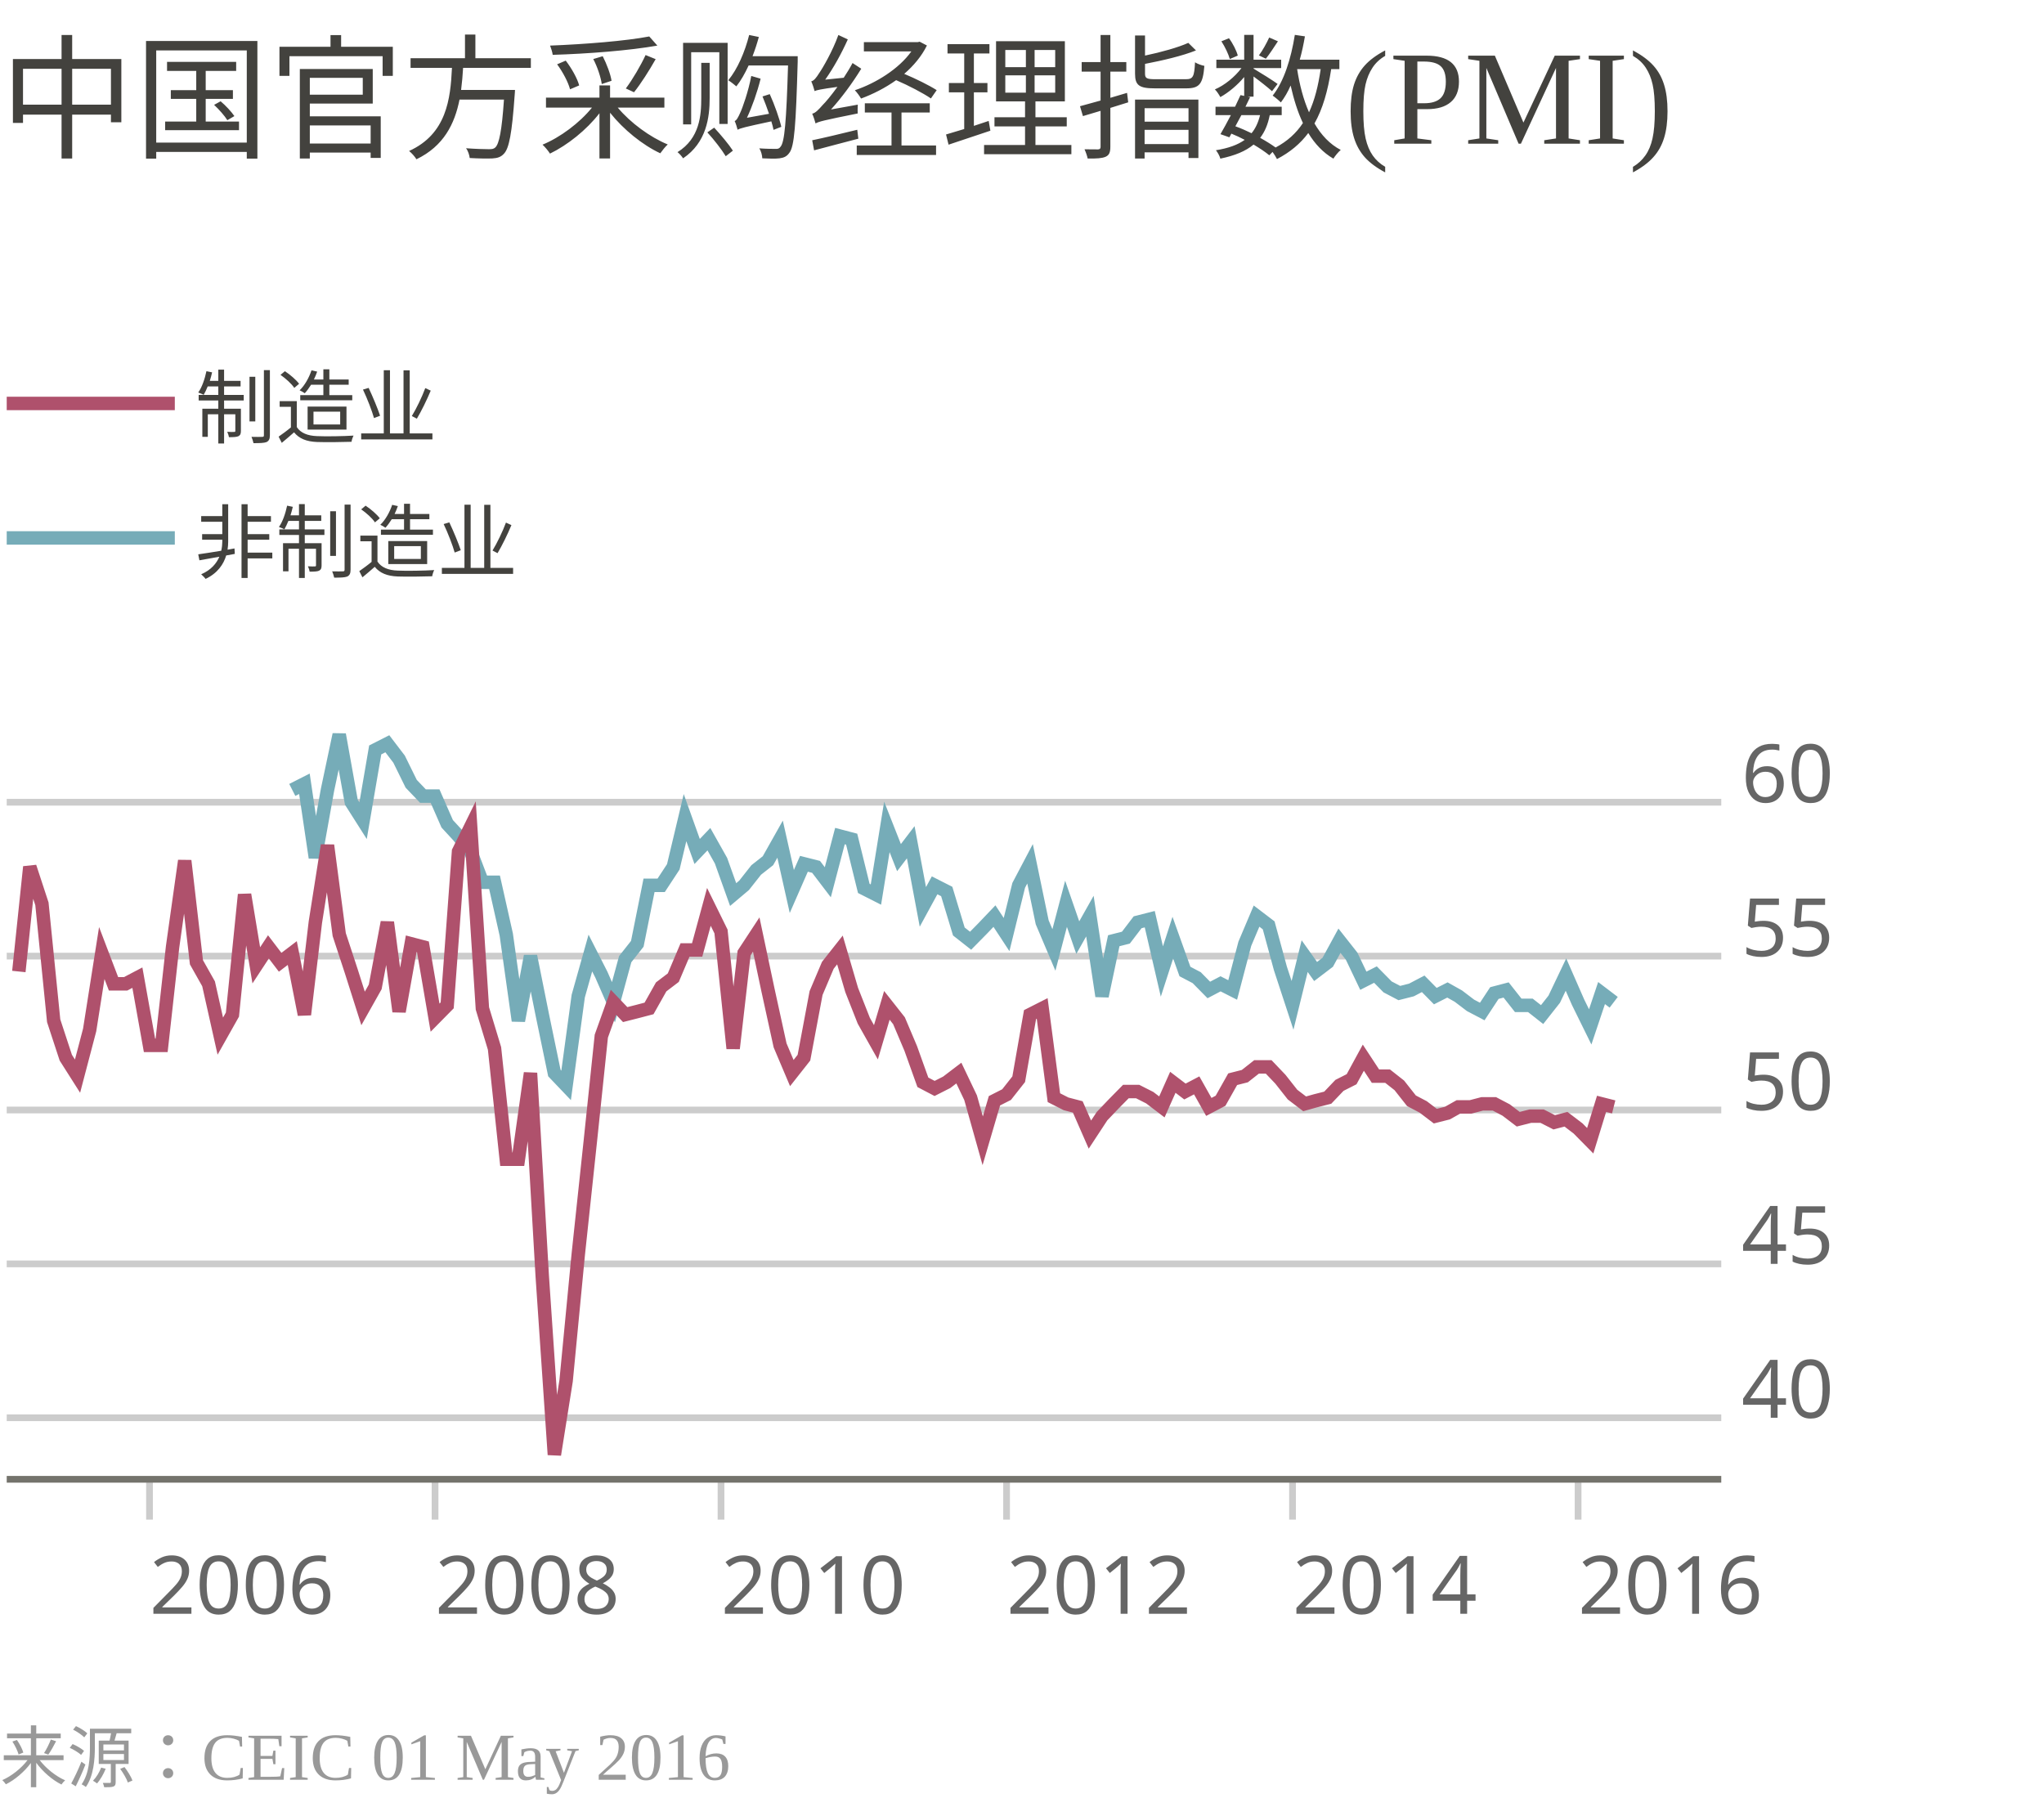
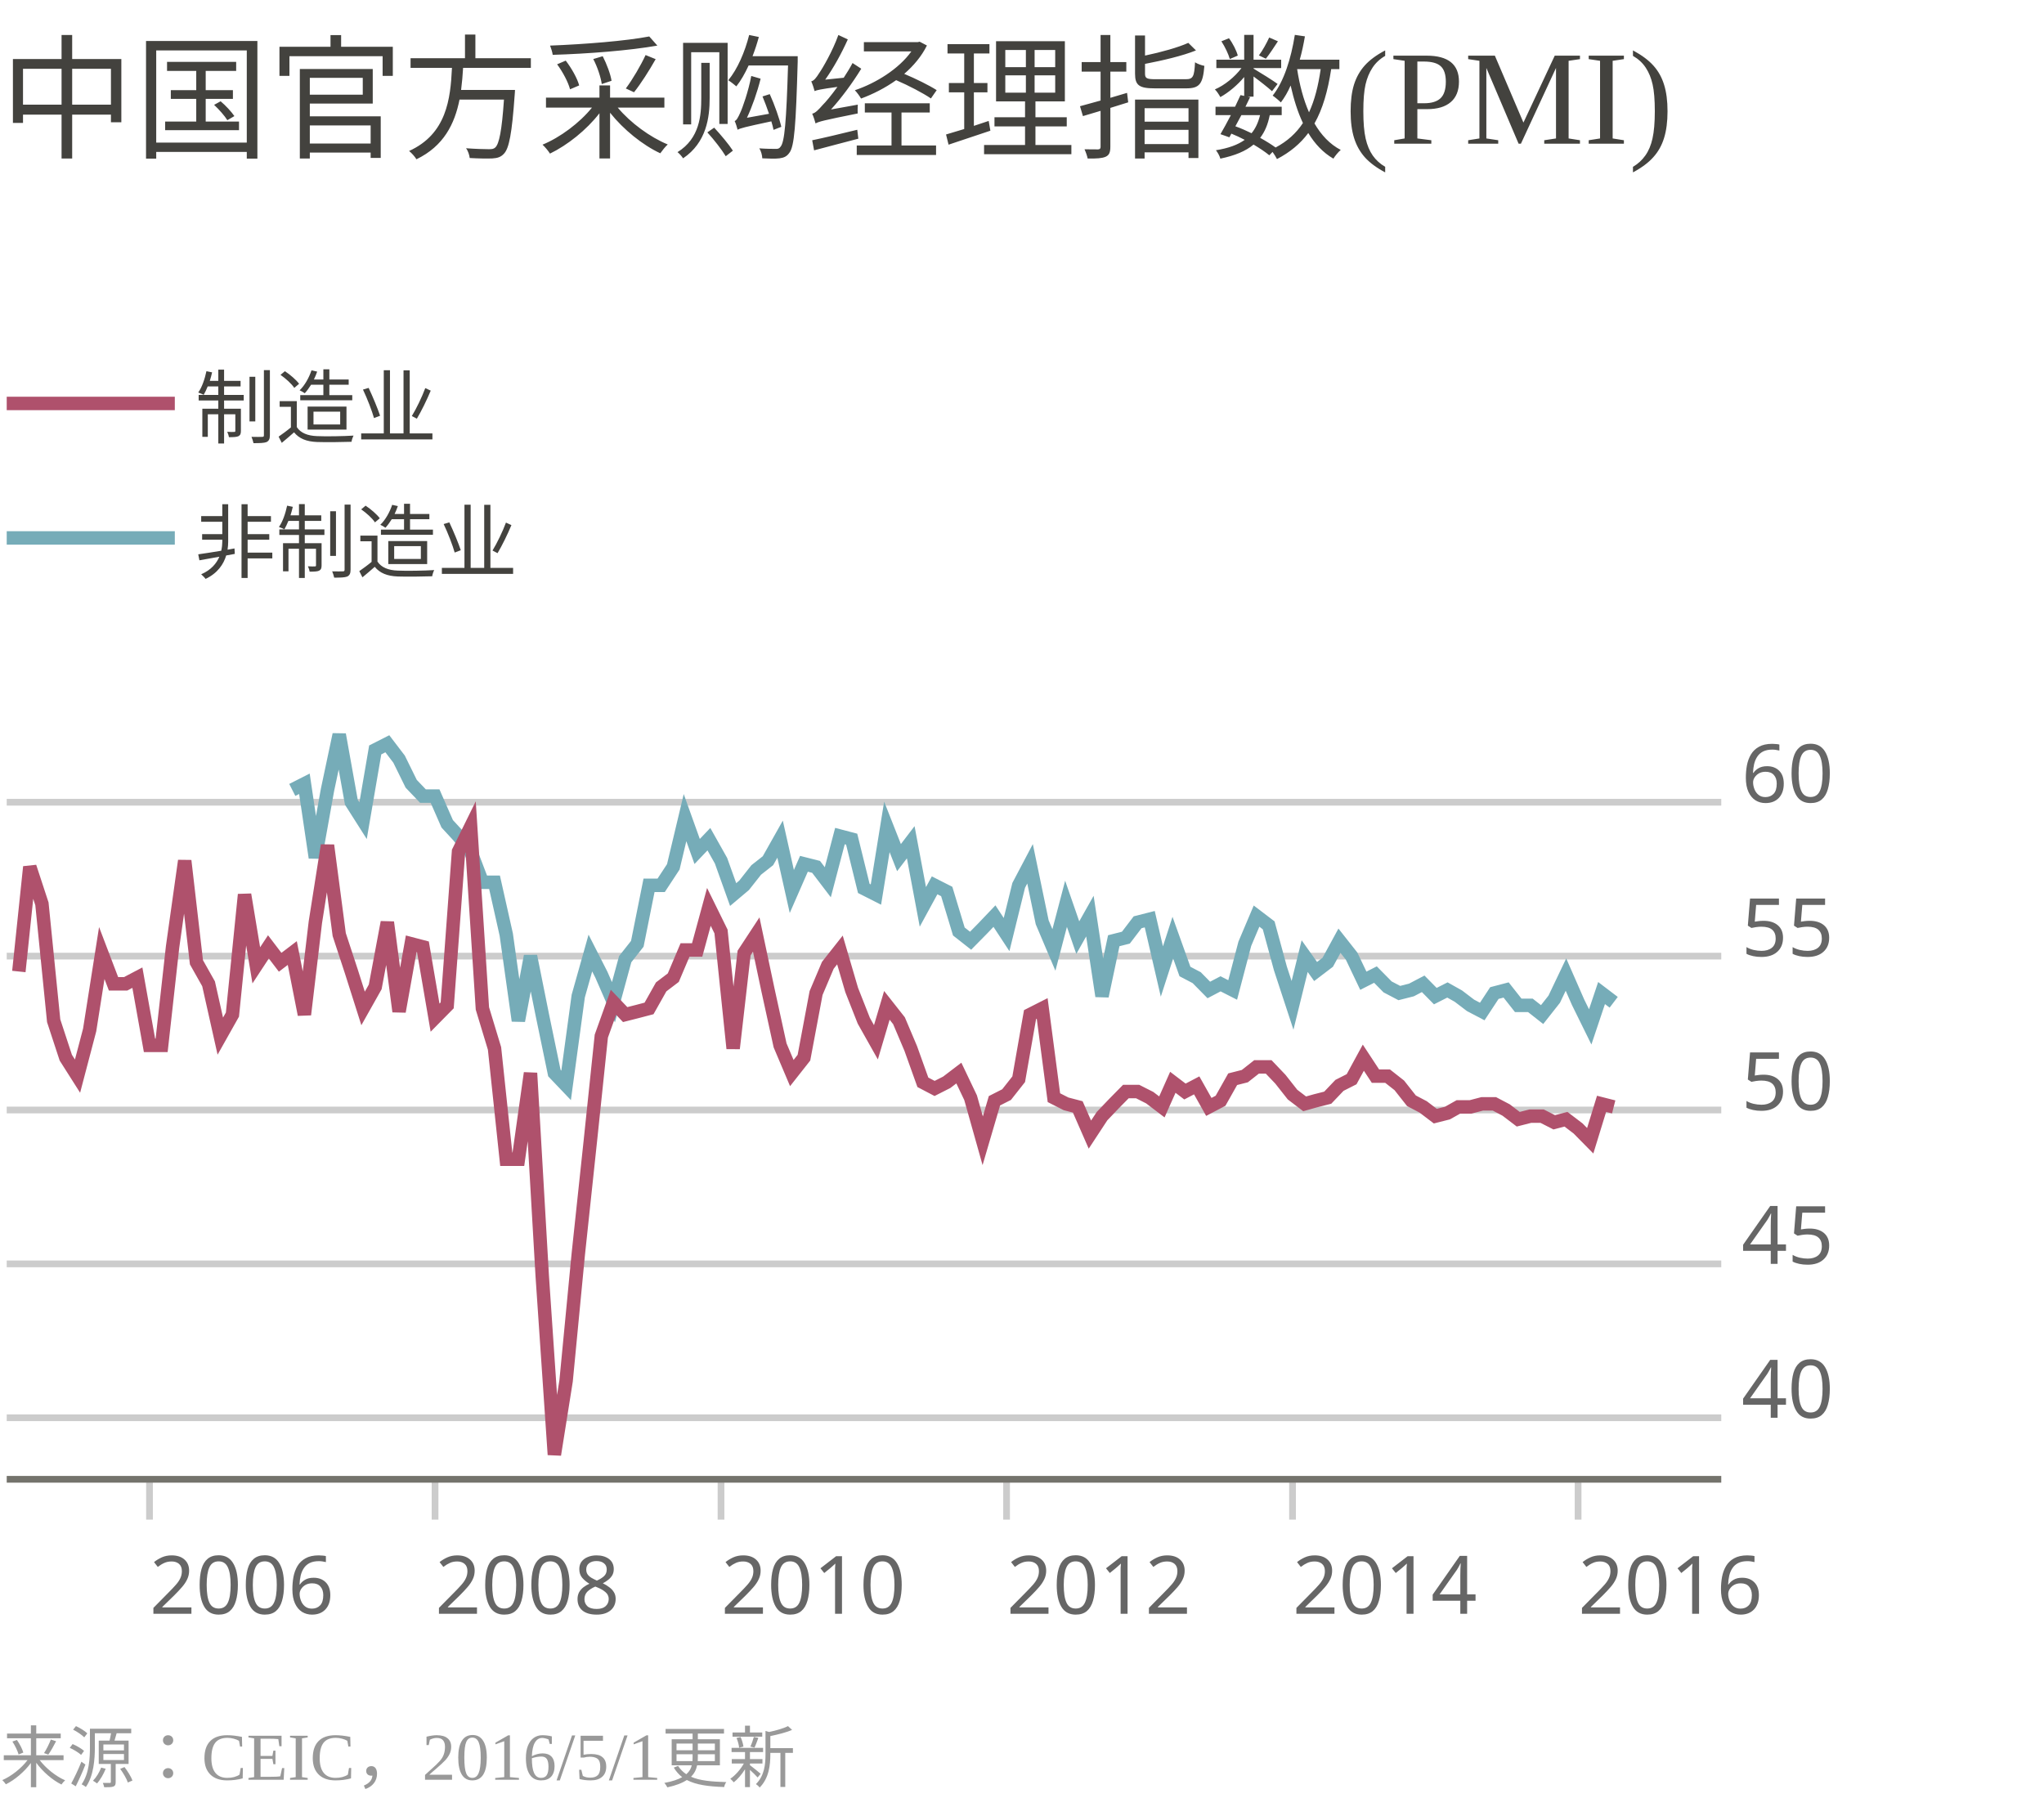
<svg xmlns="http://www.w3.org/2000/svg" viewBox="0 0 304 270">
  <text class="chart-title" fill="#43423e" font-size="20" y="22">中国官方采购经理指数(PMI)</text>
  <text class="chart-subtitle" fill="#43423e" font-size="15" y="42" />
-   <text class="chart-source" font-size="10" fill-opacity="0.4" y="265">来源：CEIC 01 May 2016</text>
+   <text class="chart-source" font-size="10" fill-opacity="0.4" y="265">来源：CEIC，2016/5/1更新</text>
  <g transform="translate(1,100)">
    <g transform="translate(0,120)" class="x axis">
      <g class="tick" style="" transform="translate(21.23546,0)">
        <line y2="6" x2="0" fill="none" stroke="#000" stroke-opacity="0.2" />
        <text dy="0" style="" y="20" x="0" font-family="MetricWeb,sans-serif" fill-opacity="0.6" font-size="12" text-anchor="start">2006</text>
      </g>
      <g class="tick" style="" transform="translate(63.70637,0)">
        <line y2="6" x2="0" fill="none" stroke="#000" stroke-opacity="0.2" />
        <text dy="0" style="" y="20" x="0" font-family="MetricWeb,sans-serif" fill-opacity="0.6" font-size="12" text-anchor="start">2008</text>
      </g>
      <g class="tick" style="" transform="translate(106.2355,0)">
        <line y2="6" x2="0" fill="none" stroke="#000" stroke-opacity="0.2" />
        <text dy="0" style="" y="20" x="0" font-family="MetricWeb,sans-serif" fill-opacity="0.6" font-size="12" text-anchor="start">2010</text>
      </g>
      <g class="tick" style="" transform="translate(148.7064,0)">
        <line y2="6" x2="0" fill="none" stroke="#000" stroke-opacity="0.2" />
        <text dy="0" style="" y="20" x="0" font-family="MetricWeb,sans-serif" fill-opacity="0.6" font-size="12" text-anchor="start">2012</text>
      </g>
      <g class="tick" style="" transform="translate(191.2355,0)">
        <line y2="6" x2="0" fill="none" stroke="#000" stroke-opacity="0.2" />
        <text dy="0" style="" y="20" x="0" font-family="MetricWeb,sans-serif" fill-opacity="0.6" font-size="12" text-anchor="start">2014</text>
      </g>
      <g class="tick" style="" transform="translate(233.7064,0)">
        <line y2="6" x2="0" fill="none" stroke="#000" stroke-opacity="0.2" />
        <text dy="0" style="" y="20" x="0" font-family="MetricWeb,sans-serif" fill-opacity="0.6" font-size="12" text-anchor="start">2016</text>
      </g>
      <path class="domain" d="M0,0V0H255V0" fill="none" stroke="#74736c" />
    </g>
    <g transform="translate(255,0)" class="y axis">
      <g class="tick" style="" transform="translate(0,110.8462)">
        <line x2="-255" y2="0" fill="none" stroke="#000" stroke-opacity="0.2" />
        <text dy="0" style="text-anchor: start;" x="3" y="0" font-family="MetricWeb,sans-serif" fill-opacity="0.6" font-size="12">40</text>
      </g>
      <g class="tick" style="" transform="translate(0,87.96154)">
        <line x2="-255" y2="0" fill="none" stroke="#000" stroke-opacity="0.2" />
        <text dy="0" style="text-anchor: start;" x="3" y="0" font-family="MetricWeb,sans-serif" fill-opacity="0.6" font-size="12">45</text>
      </g>
      <g class="tick" style="" transform="translate(0,65.07692)">
        <line x2="-255" y2="0" fill="none" stroke="#000" stroke-opacity="0.2" />
        <text dy="0" style="text-anchor: start;" x="3" y="0" font-family="MetricWeb,sans-serif" fill-opacity="0.6" font-size="12">50</text>
      </g>
      <g class="tick" style="" transform="translate(0,42.19231)">
        <line x2="-255" y2="0" fill="none" stroke="#000" stroke-opacity="0.2" />
        <text dy="0" style="text-anchor: start;" x="3" y="0" font-family="MetricWeb,sans-serif" fill-opacity="0.6" font-size="12">55</text>
      </g>
      <g class="tick" style="" transform="translate(0,19.30769)">
        <line x2="-255" y2="0" fill="none" stroke="#000" stroke-opacity="0.2" />
        <text dy="0" style="text-anchor: start;" x="3" y="0" font-family="MetricWeb,sans-serif" fill-opacity="0.6" font-size="12">60</text>
      </g>
      <path class="domain" d="M-255,1H0V120H-255" fill="none" stroke="#000" stroke-opacity="0" />
    </g>
    <g class="chart-key" transform="translate(0,-35)">
      <g class="key-element" transform="translate(0,0)">
        <text x="28" font-size="12" fill="#43423e">制造业</text>
        <line x1="0" x2="25" y1="-5" y2="-5" stroke-width="2" fill="none" stroke="#af516c" />
      </g>
      <g class="key-element" transform="translate(0,20)">
        <text x="28" font-size="12" fill="#43423e">非制造业</text>
        <line x1="0" x2="25" y1="-5" y2="-5" stroke-width="2" fill="none" stroke="#76acb8" />
      </g>
    </g>
    <g>
      <path d="M42.471,17.477L44.274,16.562L45.903,27.546L47.707,17.477L49.452,9.238L51.256,19.308L53.001,22.054L54.805,11.527L56.608,10.612L58.354,12.9L60.157,16.562L61.903,18.392L63.706,18.392L65.51,22.512L67.197,24.342L69.001,26.631L70.746,31.208L72.55,31.208L74.295,38.988L76.099,51.804L77.902,42.192L79.648,50.888L81.451,59.585L83.196,61.415L85,48.142L86.804,41.735L88.433,44.938L90.236,49.058L91.982,42.65L93.785,40.362L95.53,31.665L97.334,31.665L99.138,28.919L100.883,21.596L102.687,26.631L104.432,24.8L106.235,28.004L108.039,33.038L109.668,31.665L111.472,29.377L113.217,28.004L115.021,24.8L116.766,32.581L118.569,28.462L120.373,28.919L122.118,31.208L123.922,24.342L125.667,24.8L127.471,32.123L129.274,33.038L130.903,22.969L132.707,27.546L134.452,25.258L136.256,34.869L138.001,31.665L139.805,32.581L141.608,38.531L143.354,39.904L145.157,38.073L146.903,36.242L148.706,38.988L150.51,31.665L152.197,28.462L154.001,37.158L155.746,41.277L157.55,34.412L159.295,39.446L161.099,36.242L162.902,48.142L164.648,39.904L166.451,39.446L168.196,37.158L170,36.7L171.804,44.481L173.433,39.446L175.236,44.481L176.982,45.396L178.785,47.227L180.53,46.312L182.334,47.227L184.138,40.362L185.883,36.242L187.687,37.615L189.432,44.023L191.235,49.515L193.039,42.192L194.668,44.481L196.472,43.108L198.217,39.904L200.021,42.192L201.766,45.854L203.569,44.938L205.373,46.769L207.118,47.685L208.922,47.227L210.667,46.312L212.471,48.142L214.274,47.227L215.903,48.142L217.707,49.515L219.452,50.431L221.256,47.685L223.001,47.227L224.805,49.515L226.608,49.515L228.354,50.888L230.157,48.6L231.903,44.938L233.706,49.058L235.51,52.719L237.197,47.685L239.001,49.058" stroke-width="2" fill="none" stroke="#76acb8" />
      <path d="M1.804,44.481L3.433,28.919L5.236,34.412L6.982,51.804L8.785,57.296L10.53,60.042L12.334,53.177L14.138,41.735L15.883,46.312L17.687,46.312L19.432,45.396L21.235,55.465L23.039,55.465L24.668,40.819L26.472,28.004L28.217,43.108L30.021,46.312L31.766,54.092L33.569,50.888L35.373,33.038L37.118,43.565L38.922,40.819L40.667,43.108L42.471,41.735L44.274,50.888L45.903,37.158L47.707,25.715L49.452,38.988L51.256,44.481L53.001,49.973L54.805,46.769L56.608,37.158L58.354,50.431L60.157,40.362L61.903,40.819L63.706,51.346L65.51,49.515L67.197,26.631L69.001,22.969L70.746,49.973L72.55,55.923L74.295,72.4L76.099,72.4L77.902,59.585L79.648,89.792L81.451,116.338L83.196,105.354L85,86.588L86.804,69.654L88.433,54.092L90.236,49.058L91.982,50.888L93.785,50.431L95.53,49.973L97.334,46.769L99.138,45.396L100.883,41.277L102.687,41.277L104.432,34.869L106.235,38.531L108.039,55.923L109.668,41.735L111.472,38.988L113.217,47.227L115.021,55.465L116.766,59.585L118.569,57.296L120.373,47.685L122.118,43.565L123.922,41.277L125.667,47.227L127.471,51.804L129.274,55.008L130.903,49.515L132.707,51.804L134.452,55.923L136.256,60.958L138.001,61.873L139.805,60.958L141.608,59.585L143.354,63.246L145.157,69.654L146.903,63.704L148.706,62.788L150.51,60.5L152.197,50.888L154.001,49.973L155.746,63.246L157.55,64.162L159.295,64.619L161.099,68.738L162.902,65.992L164.648,64.162L166.451,62.331L168.196,62.331L170,63.246L171.804,64.619L173.433,60.958L175.236,62.331L176.982,61.415L178.785,64.619L180.53,63.704L182.334,60.5L184.138,60.042L185.883,58.669L187.687,58.669L189.432,60.5L191.235,62.788L193.039,64.162L194.668,63.704L196.472,63.246L198.217,61.415L200.021,60.5L201.766,57.296L203.569,60.042L205.373,60.042L207.118,61.415L208.922,63.704L210.667,64.619L212.471,65.992L214.274,65.535L215.903,64.619L217.707,64.619L219.452,64.162L221.256,64.162L223.001,65.077L224.805,66.45L226.608,65.992L228.354,65.992L230.157,66.908L231.903,66.45L233.706,67.823L235.51,69.654L237.197,64.162L239.001,64.619" stroke-width="2" fill="none" stroke="#af516c" />
    </g>
  </g>
</svg>
